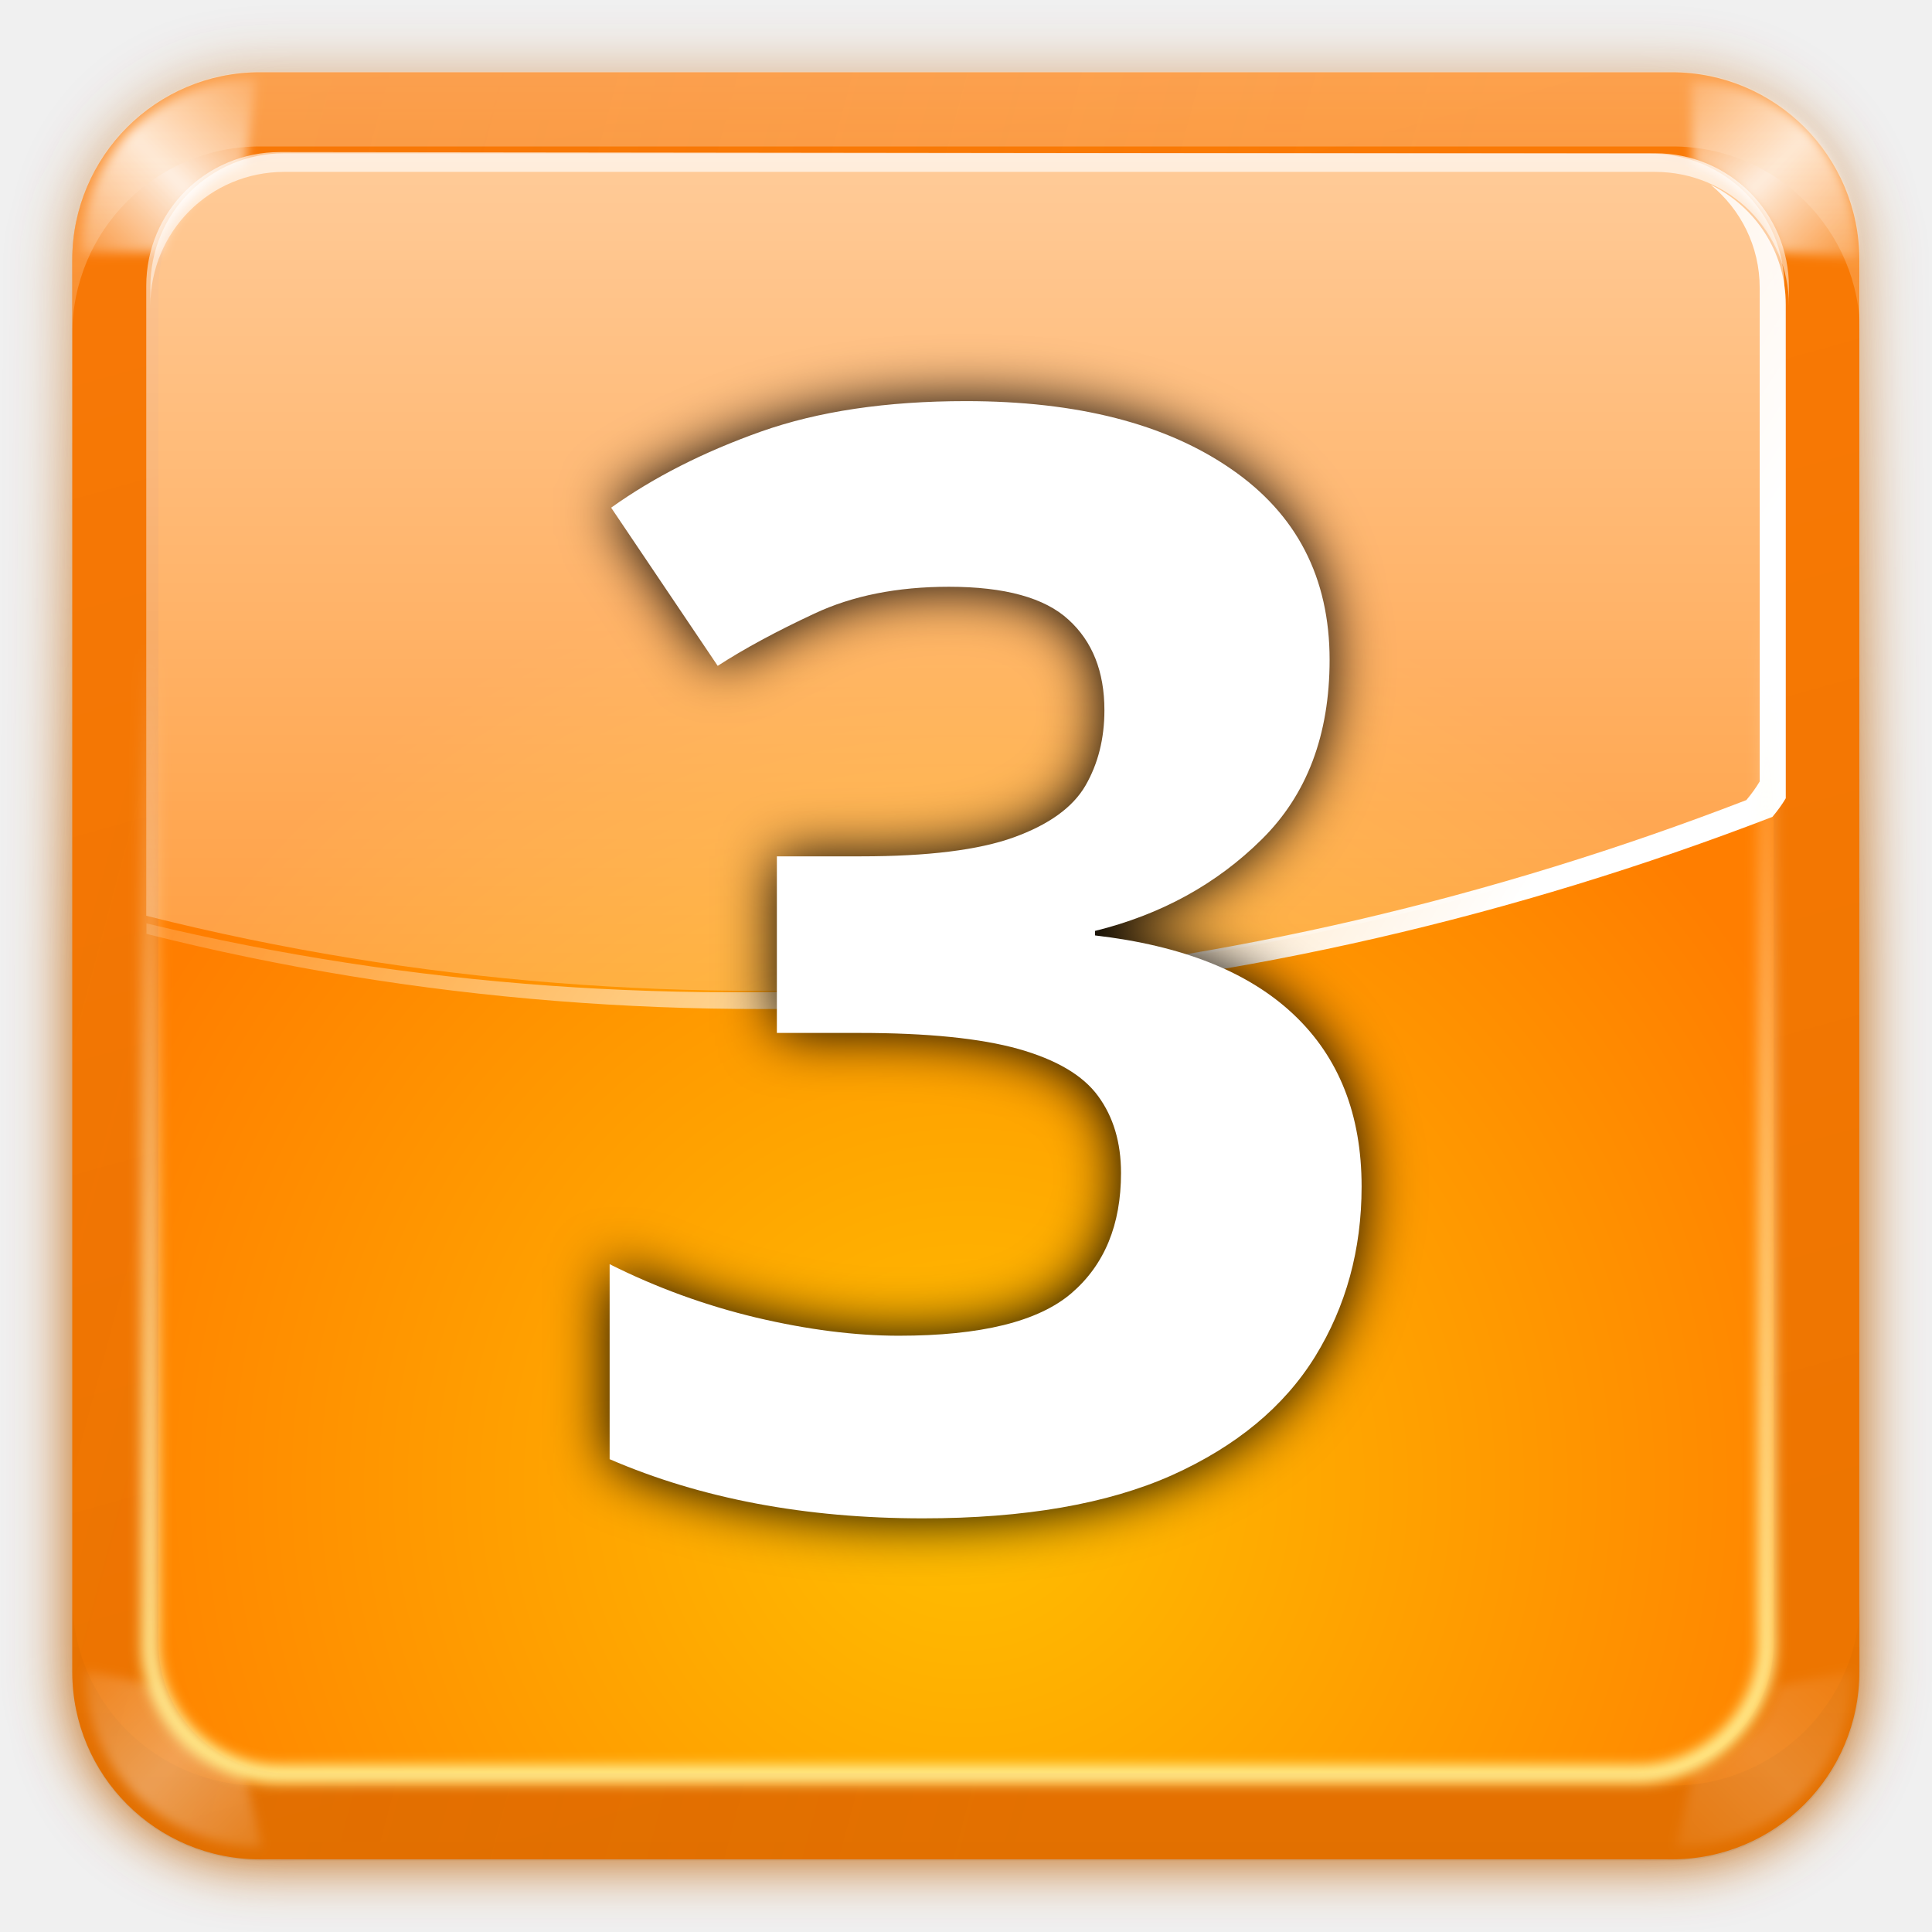
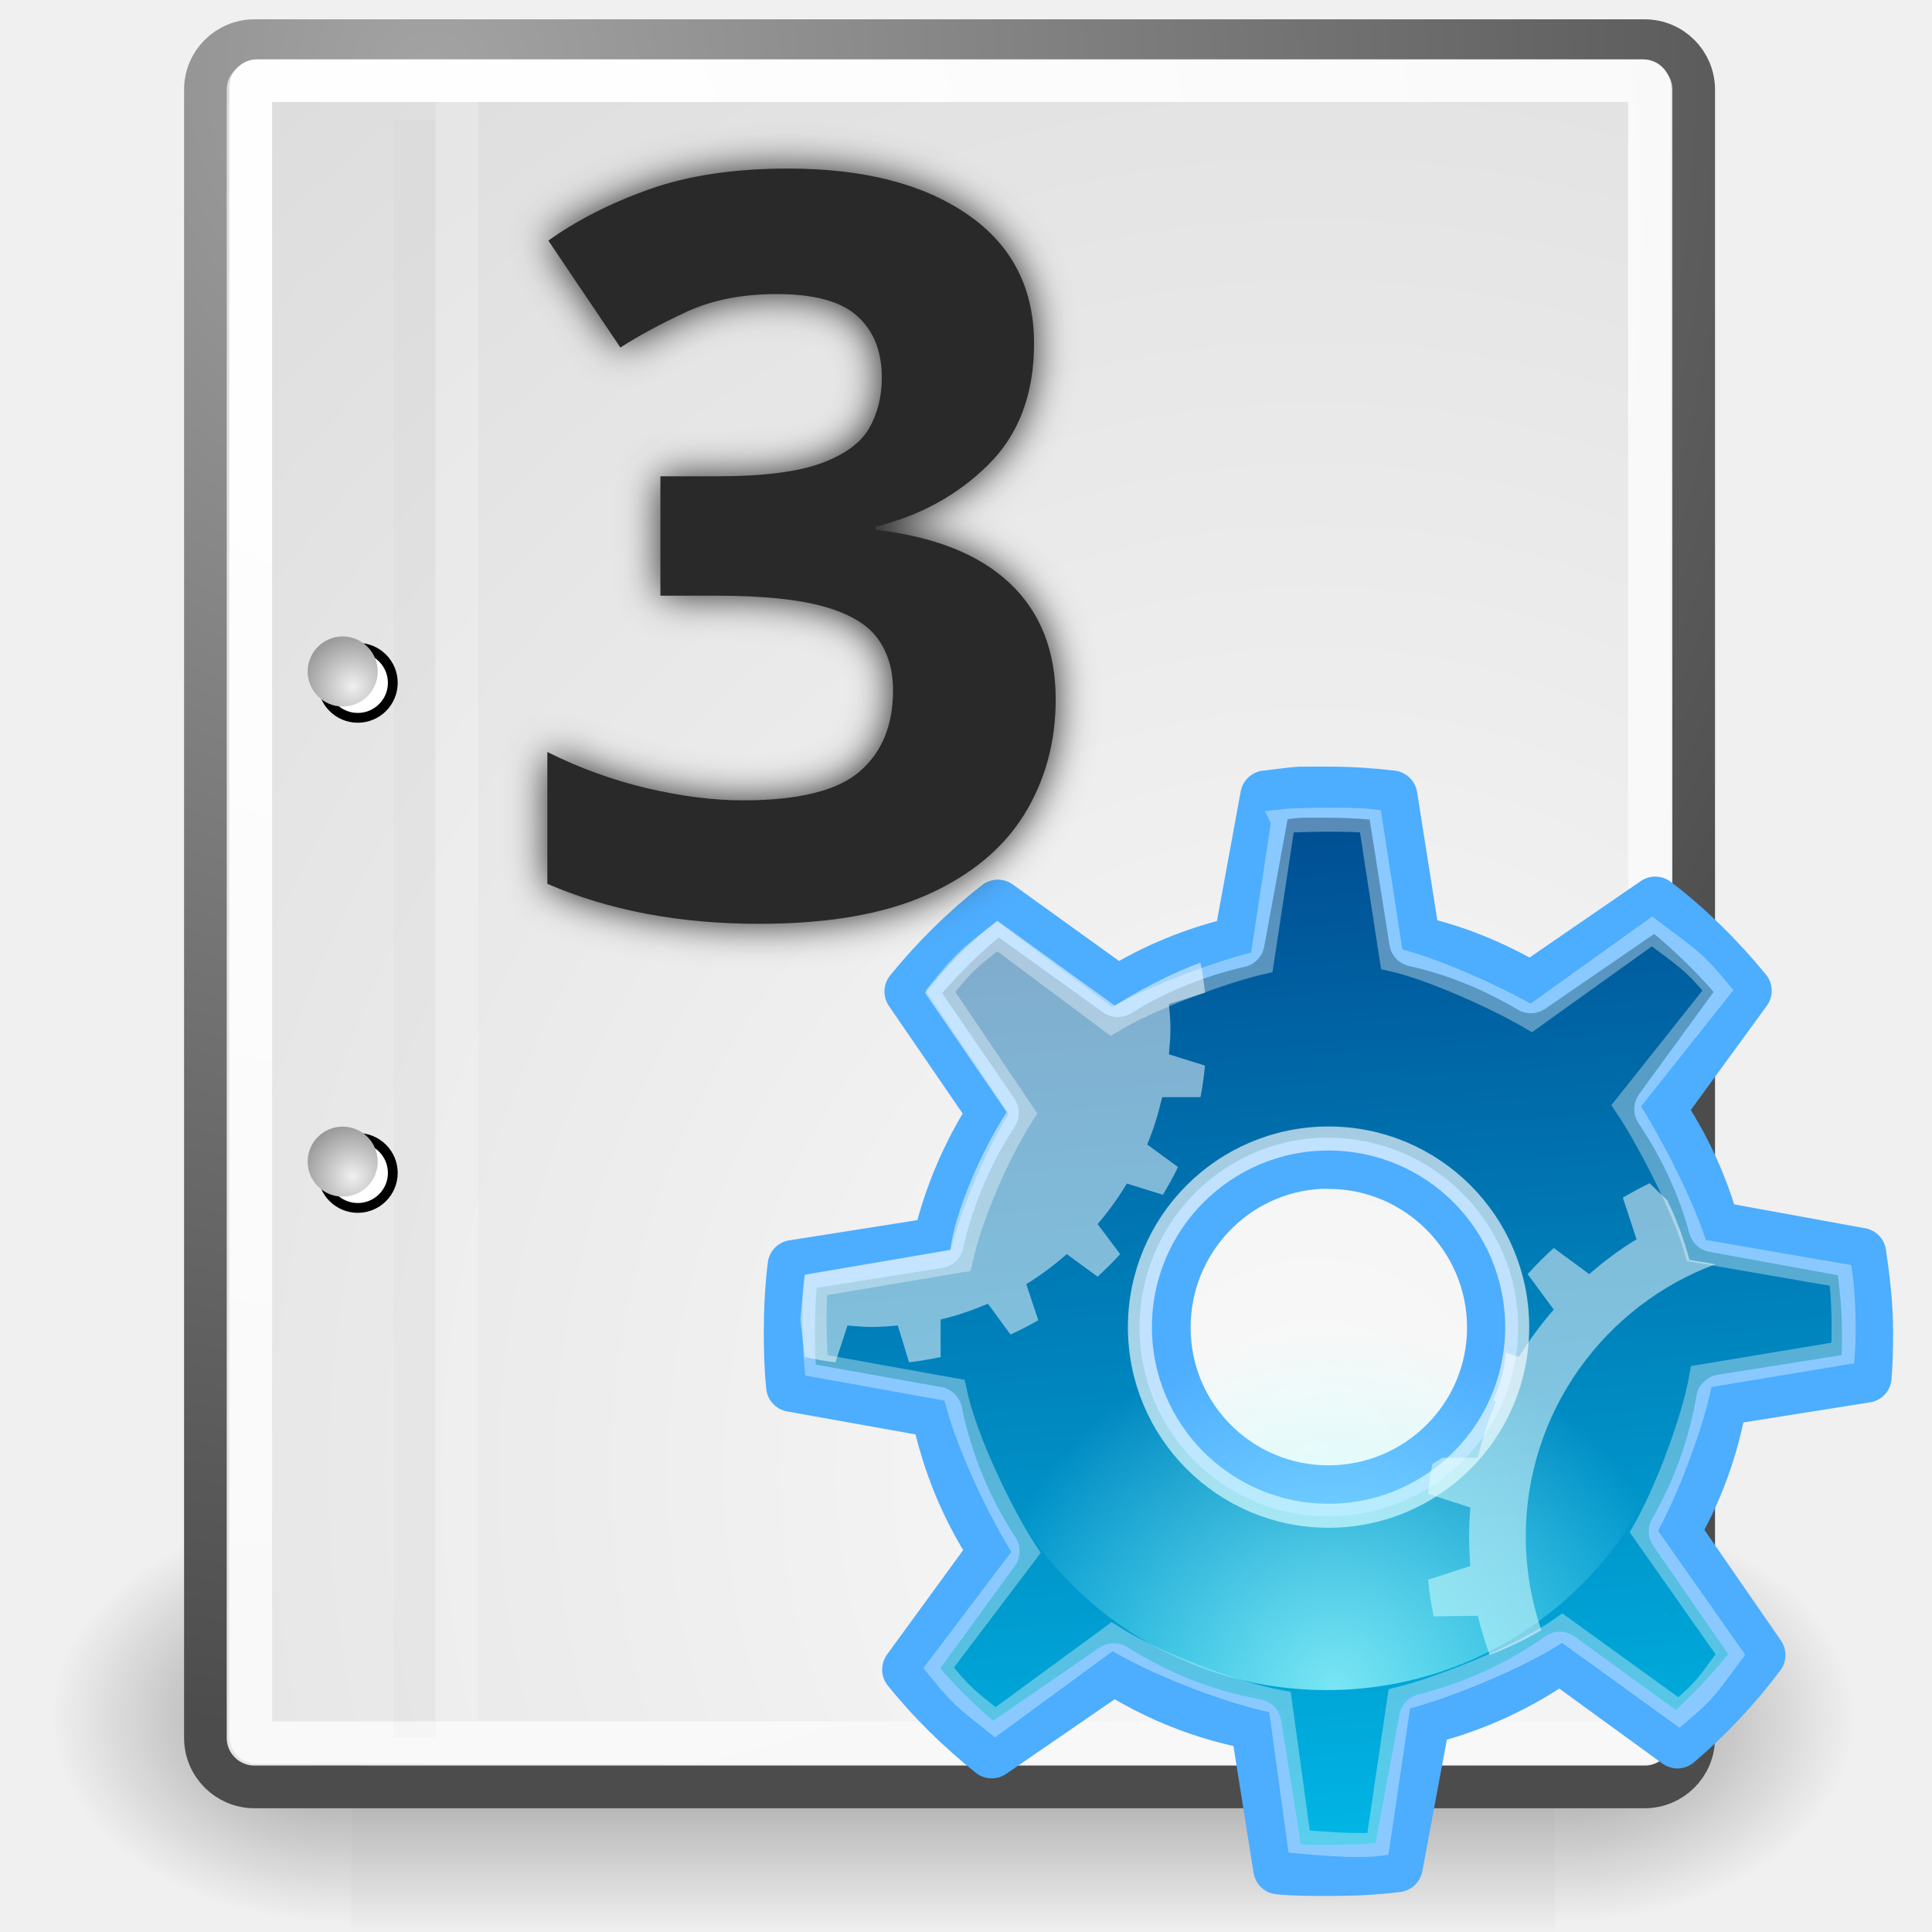
- <svg xmlns="http://www.w3.org/2000/svg" xmlns:xlink="http://www.w3.org/1999/xlink" width="100mm" height="100mm" version="1.1" viewBox="0 0 100 100" id="svg27">
-   <defs id="defs15">
-     <linearGradient id="a">
-       <stop stop-color="#fff" offset="0" id="stop1" />
-       <stop stop-color="#fff" stop-opacity="0" offset="1" id="stop2" />
-     </linearGradient>
-     <linearGradient id="linearGradient3289" x1="60.4" x2="60.4" y1="64.1" y2="-21" gradientTransform="translate(-.39 -3.51)" gradientUnits="userSpaceOnUse" xlink:href="#linearGradient6674" />
-     <linearGradient id="linearGradient6674">
-       <stop stop-color="#bf5e00" offset="0" id="stop3" />
-       <stop stop-color="#bf5e00" stop-opacity="0" offset="1" id="stop4" />
-     </linearGradient>
-     <filter id="filter3319" x="-0.04" y="-0.04" width="1.081" height="1.081">
-       <feGaussianBlur stdDeviation="1.618" id="feGaussianBlur4" />
-     </filter>
-     <linearGradient id="linearGradient6410" x1="39.7" x2="11.5" y1="114" y2="13" gradientTransform="matrix(.964 0 0 .964 -11.7 -11.7)" gradientUnits="userSpaceOnUse">
-       <stop stop-color="#ed7500" offset="0" id="stop5" />
-       <stop stop-color="#ff7b07" offset="1" id="stop6" />
-     </linearGradient>
-     <linearGradient id="linearGradient6680" x1="19.1" x2="80.1" y1="50.6" y2="66.9" gradientTransform="matrix(.964 0 0 .964 -11.7 -11.7)" gradientUnits="userSpaceOnUse" xlink:href="#linearGradient6674" />
-     <radialGradient id="radialGradient9692" cx="-64" cy="91.8" r="50.6" gradientTransform="matrix(.964 0 0 .964 11.7 -11.7)" gradientUnits="userSpaceOnUse">
-       <stop stop-color="#ffbf00" offset="0" id="stop7" />
-       <stop stop-color="#ff7e00" offset="1" id="stop8" />
-     </radialGradient>
-     <linearGradient id="linearGradient2816-2" x1="59.2" x2="59.2" y1="-31.7" y2="98.2" gradientTransform="matrix(.964 0 0 .964 -11.7 -11.7)" gradientUnits="userSpaceOnUse" xlink:href="#a" />
-     <linearGradient id="linearGradient6452" x1="21.5" x2="15.6" y1="21.7" y2="27.6" gradientTransform="translate(-.39 -3.51)" gradientUnits="userSpaceOnUse" spreadMethod="reflect" xlink:href="#a" />
-     <filter id="filter6458" x="-0.076" y="-0.073" width="1.152" height="1.145">
-       <feGaussianBlur stdDeviation=".284" id="feGaussianBlur8" />
-     </filter>
-     <linearGradient id="linearGradient6464" x1="21.5" x2="15.5" y1="21.7" y2="27.7" gradientUnits="userSpaceOnUse" spreadMethod="reflect" xlink:href="#a" />
-     <linearGradient id="linearGradient6637" x1="55.3" x2="55.3" y1="112" y2="74.9" gradientTransform="matrix(.964 0 0 .964 -11.7 -11.7)" gradientUnits="userSpaceOnUse">
-       <stop stop-color="#703700" offset="0" id="stop9" />
-       <stop stop-color="#bf5e00" stop-opacity="0" offset="1" id="stop10" />
-     </linearGradient>
-     <linearGradient id="linearGradient6470" x1="21.5" x2="14.4" y1="21.7" y2="28.9" gradientUnits="userSpaceOnUse" spreadMethod="reflect" xlink:href="#a" />
-     <linearGradient id="linearGradient6649" x1="62" x2="62" y1="15.9" y2="50.7" gradientTransform="matrix(.964 0 0 .964 -11.7 -11.7)" gradientUnits="userSpaceOnUse">
-       <stop stop-color="#ffdfbf" offset="0" id="stop11" />
-       <stop stop-color="#ffdfbf" stop-opacity="0" offset="1" id="stop12" />
-     </linearGradient>
-     <linearGradient id="linearGradient3231" x1="59.5" x2="59.5" y1="8.9" y2="47.2" gradientUnits="userSpaceOnUse" xlink:href="#a" />
-     <linearGradient id="linearGradient3233" x1="93.1" x2="31.6" y1="62.6" y2="23" gradientUnits="userSpaceOnUse" xlink:href="#a" />
-     <linearGradient id="linearGradient3243" x1="-61" x2="-59.4" y1="106" y2="45.6" gradientUnits="userSpaceOnUse">
-       <stop stop-color="#ffeb8b" offset="0" id="stop13" />
-       <stop stop-color="#fff" stop-opacity="0" offset="1" id="stop14" />
-     </linearGradient>
-     <filter id="filter3281" x="-0.015" y="-0.015" width="1.03" height="1.03">
-       <feGaussianBlur stdDeviation=".329" id="feGaussianBlur14" />
-     </filter>
-     <filter id="filter225" x="-0.092" y="-0.063" width="1.183" height="1.127" color-interpolation-filters="sRGB">
-       <feGaussianBlur stdDeviation="1.505" id="feGaussianBlur15" />
-     </filter>
-     <filter style="color-interpolation-filters:sRGB" id="filter1" x="-0.093" y="-0.062" width="1.187" height="1.124">
+ <svg xmlns="http://www.w3.org/2000/svg" xmlns:xlink="http://www.w3.org/1999/xlink" width="100mm" height="100mm" version="1.1" viewBox="0 0 100 100" id="svg36">
+   <defs id="defs22">
+     <filter id="filter1" x="-0.093" y="-0.062" width="1.187" height="1.124" color-interpolation-filters="sRGB">
      <feGaussianBlur stdDeviation="1.469" id="feGaussianBlur1" />
    </filter>
+     <linearGradient id="linearGradient3120">
+       <stop offset="0" id="stop1" />
+       <stop stop-opacity="0" offset="1" id="stop2" />
+     </linearGradient>
+     <linearGradient id="linearGradient6715" x1="303" x2="303" y1="367" y2="610" gradientTransform="matrix(2.77 0 0 1.97 -1892 -873)" gradientUnits="userSpaceOnUse">
+       <stop stop-opacity="0" offset="0" id="stop3" />
+       <stop offset=".5" id="stop4" />
+       <stop stop-opacity="0" offset="1" id="stop5" />
+     </linearGradient>
+     <radialGradient id="radialGradient6717" cx="606" cy="487" r="117" gradientTransform="matrix(2.77 0 0 1.97 -1892 -873)" gradientUnits="userSpaceOnUse" xlink:href="#linearGradient3120" />
+     <radialGradient id="radialGradient6719" cx="606" cy="487" r="117" gradientTransform="matrix(-2.77 0 0 1.97 113 -873)" gradientUnits="userSpaceOnUse" xlink:href="#linearGradient3120" />
+     <radialGradient id="radialGradient15658" cx="34" cy="35.7" r="86.7" gradientTransform="matrix(8.02 0 0 8.69 -14.2 -23.1)" gradientUnits="userSpaceOnUse">
+       <stop stop-color="#fafafa" offset="0" id="stop6" />
+       <stop stop-color="#bbb" offset="1" id="stop7" />
+     </radialGradient>
+     <radialGradient id="radialGradient15656" cx="8.82" cy="3.76" r="37.8" gradientTransform="matrix(8.08 0 0 8.62 13.8 -17.7)" gradientUnits="userSpaceOnUse">
+       <stop stop-color="#a3a3a3" offset="0" id="stop8" />
+       <stop stop-color="#4c4c4c" offset="1" id="stop9" />
+     </radialGradient>
+     <radialGradient id="radialGradient15668" cx="8.14" cy="7.27" r="38.2" gradientTransform="matrix(8.08 0 0 8.62 13.8 -17.7)" gradientUnits="userSpaceOnUse">
+       <stop stop-color="#fff" offset="0" id="stop10" />
+       <stop stop-color="#f8f8f8" offset="1" id="stop11" />
+     </radialGradient>
+     <radialGradient id="radialGradient2283" cx="20.9" cy="115" r="5.26" gradientTransform="matrix(.23 0 0 .23 4.61 3.98)" gradientUnits="userSpaceOnUse">
+       <stop stop-color="#F0F0F0" offset="0" id="stop12" />
+       <stop stop-color="#9a9a9a" offset="1" id="stop13" />
+     </radialGradient>
+     <radialGradient id="radialGradient2285" cx="20.9" cy="64.6" r="5.26" gradientTransform="matrix(.23 0 0 .23 4.61 3.98)" gradientUnits="userSpaceOnUse">
+       <stop stop-color="#F0F0F0" offset="0" id="stop14" />
+       <stop stop-color="#9a9a9a" offset="1" id="stop15" />
+     </radialGradient>
+     <linearGradient id="linearGradient3773" x1="381" x2="400" y1="12.2" y2="296" gradientTransform="matrix(.944 0 0 .944 463 149)" gradientUnits="userSpaceOnUse">
+       <stop stop-color="#004c91" offset="0" id="stop16" />
+       <stop stop-color="#00d7ff" offset="1" id="stop17" />
+     </linearGradient>
+     <linearGradient id="linearGradient3" x1="720" x2="941" y1="264" y2="264" gradientTransform="matrix(3.27 0 0 3.27 764 -250)" gradientUnits="userSpaceOnUse">
+       <stop stop-color="#4dadff" offset="0" id="stop18" />
+       <stop stop-color="#0000c0" offset=".263" id="stop19" />
+       <stop stop-color="#4dadff" offset="1" id="stop20" />
+     </linearGradient>
+     <radialGradient id="radialGradient3970-8-37" cx="393" cy="808" r="16.2" gradientTransform="matrix(4.34 0 0 4.34 -876 -3175)" gradientUnits="userSpaceOnUse">
+       <stop stop-color="#a8ffff" stop-opacity=".718" offset="0" id="stop21" />
+       <stop stop-color="#a8ffff" stop-opacity="0" offset="1" id="stop22" />
+     </radialGradient>
+     <linearGradient id="linearGradient6715-7" y2="609.51" gradientUnits="userSpaceOnUse" x2="302.86" gradientTransform="matrix(2.7744,0,0,1.9697,-1892.2,-872.89)" y1="366.65" x1="302.86">
+       <stop id="stop5050" style="stop-color:black;stop-opacity:0" offset="0" />
+       <stop id="stop5056" style="stop-color:black" offset=".5" />
+       <stop id="stop5052" style="stop-color:black;stop-opacity:0" offset="1" />
+     </linearGradient>
+     <radialGradient id="radialGradient6717-8" xlink:href="#linearGradient3120" gradientUnits="userSpaceOnUse" cy="486.65" cx="605.71" gradientTransform="matrix(2.7744,0,0,1.9697,-1891.6,-872.89)" r="117.14" />
+     <radialGradient id="radialGradient6719-4" xlink:href="#linearGradient3120" gradientUnits="userSpaceOnUse" cy="486.65" cx="605.71" gradientTransform="matrix(-2.7744,0,0,1.9697,112.76,-872.89)" r="117.14" />
+     <radialGradient id="radialGradient15658-3" gradientUnits="userSpaceOnUse" cy="35.737" cx="33.967" gradientTransform="matrix(8.018478,0,0,8.691437,-14.19716,-23.12076)" r="86.708">
+       <stop id="stop260" style="stop-color:#fafafa" offset="0" />
+       <stop id="stop261" style="stop-color:#bbbbbb" offset="1" />
+     </radialGradient>
+     <radialGradient id="radialGradient15656-6" gradientUnits="userSpaceOnUse" cy="3.756" cx="8.824" gradientTransform="matrix(8.083428,0,0,8.622146,13.79977,-17.72398)" r="37.752">
+       <stop id="stop270" style="stop-color:#a3a3a3" offset="0" />
+       <stop id="stop271" style="stop-color:#4c4c4c" offset="1" />
+     </radialGradient>
+     <radialGradient id="radialGradient15668-1" gradientUnits="userSpaceOnUse" cy="7.268" cx="8.144" gradientTransform="matrix(8.083428,0,0,8.622146,13.79977,-17.72398)" r="38.159">
+       <stop id="stop15664" style="stop-color:#ffffff" offset="0" />
+       <stop id="stop15666" style="stop-color:#f8f8f8" offset="1" />
+     </radialGradient>
+     <radialGradient id="radialGradient2283-0" gradientUnits="userSpaceOnUse" cx="20.892" cy="114.57" r="5.256" gradientTransform="matrix(0.2297,0,0,0.2297,4.6135,3.9798)">
+       <stop id="stop15566" style="stop-color:#F0F0F0" offset="0" />
+       <stop id="stop15568" style="stop-color:#9a9a9a" offset="1" />
+     </radialGradient>
+     <radialGradient id="radialGradient2285-6" gradientUnits="userSpaceOnUse" cx="20.892" cy="64.568" r="5.257" gradientTransform="matrix(0.2297,0,0,0.2297,4.6135,3.9798)">
+       <stop id="stop15573" style="stop-color:#F0F0F0" offset="0" />
+       <stop id="stop15575" style="stop-color:#9a9a9a" offset="1" />
+     </radialGradient>
+     <linearGradient id="linearGradient3773-3" y2="296.077" gradientUnits="userSpaceOnUse" x2="399.815" gradientTransform="matrix(0.9435935,0,0,0.9435935,462.7199,149.2096)" y1="12.23" x1="380.808">
+       <stop id="stop53300" style="stop-color:#004c91;stop-opacity:1;" offset="0" />
+       <stop id="stop53302" style="stop-color:#00d7ff;stop-opacity:1;" offset="1" />
+     </linearGradient>
+     <linearGradient xlink:href="#linearGradient14853" id="linearGradient3-2" x1="720.005" y1="264.056" x2="940.927" y2="264.056" gradientUnits="userSpaceOnUse" />
+     <linearGradient id="linearGradient14853" x1="50.01" x2="63.5" y1="99.98" gradientTransform="matrix(3.26869,0,0,3.268851,763.5106,-250.1769)" gradientUnits="userSpaceOnUse">
+       <stop stop-color="#37a3ff" offset="0" id="stop7-0" style="stop-color:#4dadff;stop-opacity:1" />
+       <stop stop-color="#000091" offset=".263" id="stop9-6" style="stop-color:#0000c0;stop-opacity:1" />
+       <stop stop-color="#37a3ff" offset="1" id="stop11-1" style="stop-color:#4dadff;stop-opacity:1" />
+     </linearGradient>
+     <radialGradient id="radialGradient3970-8" cx="393.3" cy="808.2" r="16.25" gradientTransform="matrix(4.340868,0,0,4.341082,-875.5931,-3174.519)" gradientUnits="userSpaceOnUse">
+       <stop stop-color="#a8ffff" stop-opacity=".718" offset="0" id="stop23" />
+       <stop stop-color="#a8ffff" stop-opacity="0" offset="1" id="stop25" />
+     </radialGradient>
  </defs>
-   <rect transform="matrix(.964 0 0 .964 -11.3 -8.29)" x="15.6" y="12.5" width="96" height="96" rx="10.1" fill="url(#linearGradient3289)" filter="url(#filter3319)" id="rect15" />
-   <g stroke-width=".964" id="g18">
-     <rect x="3.74" y="3.74" width="92.5" height="92.5" rx="9.71" fill="url(#linearGradient6410)" id="rect16" />
-     <rect x="3.74" y="3.74" width="92.5" height="92.5" rx="9.71" fill="url(#linearGradient6680)" opacity=".083" id="rect17" />
-     <rect transform="scale(-1,1)" x="-91.8" y="8.19" width="83.6" height="83.6" rx="6.75" fill="url(#radialGradient9692)" id="rect18" />
-     <path d="m14.5 7.87c-3.85 0-6.93 3.08-6.93 6.93v32.6c27.9 7.04 57.4 4.22 84.1-6.05 0.272-0.321 0.506-0.648 0.693-0.964v-25.5c0-3.85-3.08-6.93-6.93-6.93z" fill="url(#linearGradient2816-2)" id="path18" />
+   <g id="g4" transform="matrix(0.2645833,0,0,0.2645833,-0.1980492,0.1675148)">
+     <g id="g6707" transform="matrix(0.1757739,0,0,0.1742128,343.5451,320.446)">
+       <rect id="rect6709" style="color:#000000;opacity:0.402;fill:url(#linearGradient6715-7)" height="478.36" width="1339.6" y="-150.7" x="-1559.3" />
+       <path id="path6711" style="color:#000000;opacity:0.402;fill:url(#radialGradient6717-8)" d="m -219.62,-150.68 v 478.33 c 142.88,0.9 345.4,-107.17 345.4,-239.2 0,-132.02 -159.44,-239.13 -345.4,-239.13 z" />
+       <path id="path6713" style="color:#000000;opacity:0.402;fill:url(#radialGradient6719-4)" d="m -1559.3,-150.68 v 478.33 c -142.8,0.9 -345.4,-107.17 -345.4,-239.2 0,-132.02 159.5,-239.13 345.4,-239.13 z" />
+     </g>
+     <rect id="rect15391" style="color:#000000;display:block;fill:url(#radialGradient15658-3);stroke:url(#radialGradient15656-6);stroke-width:8.348;stroke-linecap:round;stroke-linejoin:round" ry="9.592" height="341.613" width="291.148" y="7.321" x="40.932" />
+     <rect id="rect15660" style="color:#000000;display:block;fill:none;stroke:url(#radialGradient15668-1);stroke-width:8.348;stroke-linecap:round;stroke-linejoin:round" rx="1.244" ry="1.244" height="325.134" width="273.625" y="15.147" x="49.802" />
+     <g id="g2270" transform="matrix(8.348321,0,0,8.348321,-8.800392,-23.4379)">
+       <g id="g1440" style="fill:#ffffff;stroke:#000000" transform="matrix(0.2297,0,0,0.2297,4.9671,4.245)">
+         <path id="path1448" d="m 23.428,113.07 c 0,1.97 -1.6,3.57 -3.573,3.57 -1.974,0 -3.573,-1.6 -3.573,-3.57 0,-1.97 1.6,-3.57 3.573,-3.57 1.973,0 3.573,1.6 3.573,3.57 z" />
+         <path id="path1456" d="m 23.428,63.07 c 0,1.973 -1.6,3.573 -3.573,3.573 -1.974,0 -3.573,-1.6 -3.573,-3.573 0,-1.974 1.6,-3.573 3.573,-3.573 1.973,0 3.573,1.6 3.573,3.573 z" />
+       </g>
+       <path id="path15570" style="fill:url(#radialGradient2283-0)" d="m 9.995,29.952 c 0,0.454 -0.367,0.821 -0.821,0.821 -0.454,0 -0.821,-0.368 -0.821,-0.821 0,-0.453 0.367,-0.82 0.821,-0.82 0.453,0 0.821,0.367 0.821,0.82 z" />
+       <path id="path15577" style="fill:url(#radialGradient2285-6)" d="m 9.995,18.467 c 0,0.453 -0.367,0.821 -0.821,0.821 -0.454,0 -0.821,-0.368 -0.821,-0.821 0,-0.453 0.367,-0.821 0.821,-0.821 0.453,0 0.821,0.368 0.821,0.821 z" />
+     </g>
+     <path id="path15672" style="fill:none;stroke:#000000;stroke-width:8.253;stroke-opacity:0.018" d="M 81.859,22.747 V 339.207" />
+     <path id="path15674" style="fill:none;stroke:#ffffff;stroke-width:8.348;stroke-opacity:0.205" d="M 90.157,18.792 V 336.178" />
+     <g id="g3" transform="translate(-569.8359,-4.261593)">
+       <path id="path3243" style="color:#000000;fill:url(#linearGradient3773-3);stroke:url(#linearGradient3-2);stroke-width:10;stroke-linecap:round;stroke-linejoin:round;stroke-dasharray:none" d="m 824.942,158.605 c -2.229,0.152 -4.392,0.497 -6.573,0.747 h -0.15 l -5.229,28.532 c -8.52,1.941 -16.537,5.234 -23.75,9.71 L 765.786,180.713 c -6.341,4.922 -12.109,10.663 -17.179,16.88 l 16.282,23.753 c -4.944,7.551 -8.661,16.18 -10.755,25.245 v 0.146 l -28.382,4.481 c -0.519,4.241 -0.747,8.619 -0.747,12.996 0,3.583 0.099,7.119 0.448,10.608 l 28.382,5.078 c 2.019,9.855 5.853,19.062 11.203,27.187 l -16.88,23.153 c 4.834,6.004 10.415,11.468 16.432,16.283 l 23.902,-16.429 c 8.351,5.327 17.675,9.065 27.784,10.904 l 4.481,28.231 c 3.183,0.292 6.451,0.301 9.71,0.301 4.603,0 9,-0.174 13.443,-0.748 l 5.379,-28.833 c 9.597,-2.384 18.61,-6.531 26.439,-12.098 l 23.007,16.73 c 5.962,-5.073 11.421,-10.909 16.133,-17.176 l -16.73,-24.201 c 4.528,-7.824 7.669,-16.457 9.258,-25.692 l 28.235,-4.481 c 0.244,-2.948 0.296,-5.802 0.296,-8.816 0,-5.229 -0.607,-10.358 -1.345,-15.385 l -28.677,-5.229 c -2.248,-8.299 -5.939,-16.043 -10.608,-23.002 l 16.88,-23.155 c -5.233,-6.398 -11.2,-12.31 -17.778,-17.328 l -24.347,16.73 c -6.997,-4.139 -14.529,-7.314 -22.706,-9.112 l -4.481,-28.382 c -4.081,-0.48 -8.191,-0.747 -12.399,-0.747 -1.138,0 -2.309,-0.036 -3.437,0 -0.55,0.017 -1.091,-0.032 -1.641,0 -0.15,0.009 -0.301,-0.01 -0.447,0 z m 3.884,72.599 c 0.545,-0.028 1.086,0 1.641,0 17.684,0 32.115,14.435 32.115,32.119 0,17.679 -14.43,31.964 -32.115,31.964 -17.684,0 -31.969,-14.285 -31.969,-31.964 0,-17.129 13.41,-31.259 30.328,-32.119 z" />
+       <circle id="path3283" style="color:#000000;opacity:0.648;fill:none;stroke:#ffffff;stroke-width:4.702" cx="830.486" cy="263.252" r="36.901" />
+       <path id="path3285" style="color:#000000;opacity:0.347;fill:none;stroke:#ffffff;stroke-width:4.702" d="m 821.631,164.253 -4.199,27.624 c -7.989,1.819 -22.682,7.383 -29.439,11.579 l -22.334,-16.67 c -5.943,4.614 -6.35,4.927 -11.102,10.754 l 16.147,23.948 c -4.631,7.081 -10.2,19.701 -12.198,28.72 l -28.296,4.768 c -0.487,3.973 -0.253,12.479 0.075,15.747 l 27.028,4.871 c 1.892,9.239 8.971,24.107 13.988,31.724 l -17.092,22.584 c 4.531,5.624 5.438,6.141 11.078,10.655 l 22.852,-16.744 c 7.833,4.994 23.374,11.068 32.848,12.794 l 3.747,27.276 c 2.986,0.273 11.233,1.034 15.399,0.498 l 4.199,-28.395 c 8.995,-2.238 24.54,-8.619 31.875,-13.838 l 22.833,16.495 c 5.591,-4.758 5.642,-5.473 10.058,-11.351 l -16.918,-24.046 c 4.246,-7.335 9.738,-21.681 11.228,-30.337 l 27.699,-4.594 c 0.23,-2.765 0.245,-10.462 -0.447,-15.178 l -28.221,-4.867 c -2.106,-7.782 -9.338,-21.798 -13.716,-28.325 l 17.938,-22.58 c -4.904,-5.998 -6.729,-6.821 -12.893,-11.525 l -23.623,16.919 c -6.559,-3.88 -19.64,-9.794 -27.304,-11.479 l -4.171,-27.028 c -3.827,-0.45 -14.858,-0.25 -17.04,0 z" />
+       <path id="path3767" style="color:#000000;opacity:0.5;fill:#ffffff;stroke-width:4.702" d="m 765.711,183.759 c -6.34,4.922 -9.11,7.875 -14.179,14.092 l 15.998,23.344 c -4.944,7.518 -10.149,19.593 -11.038,26.938 l -28.506,4.909 c -0.324,2.647 -0.817,8.713 -0.817,8.713 l 0.831,7.345 c 2.011,0.418 3.951,0.804 6.025,1.03 l 2.351,-7.199 c 1.617,0.132 3.195,0.292 4.849,0.292 1.651,0 3.378,-0.16 4.996,-0.292 l 2.204,7.199 c 2.075,-0.226 4.16,-0.611 6.171,-1.03 v -7.345 c 3.224,-0.752 6.263,-1.824 9.257,-3.084 l 4.41,6.023 c 1.89,-0.856 3.644,-1.768 5.435,-2.793 l -2.351,-7.053 c 2.807,-1.702 5.464,-3.738 7.932,-5.877 l 6.028,4.41 c 1.528,-1.396 3.014,-2.878 4.406,-4.41 l -4.406,-5.877 c 2.135,-2.473 4.025,-5.125 5.727,-7.932 l 7.053,2.201 c 1.025,-1.791 2.088,-3.545 2.939,-5.435 l -6.023,-4.406 c 1.265,-2.995 2.186,-6.033 2.939,-9.258 h 7.495 c 0.414,-2.012 0.654,-4.095 0.879,-6.174 l -7.053,-2.201 c 0.136,-1.617 0.296,-3.348 0.296,-4.998 0,-1.65 -0.16,-3.23 -0.296,-4.849 l 7.053,-2.204 c -0.212,-1.974 -0.494,-3.959 -0.879,-5.877 -5.398,1.877 -12.004,5.422 -16.781,8.386 z" />
+       <path id="path3770" style="color:#000000;opacity:0.5;fill:#ffffff;stroke-width:4.702" d="m 893.294,235.109 c -1.806,0.851 -3.512,1.815 -5.238,2.798 l 2.68,8.158 c -3.277,1.984 -6.371,4.326 -9.254,6.818 l -6.94,-5.111 c -1.787,1.627 -3.489,3.324 -5.111,5.111 l 5.111,6.94 c -2.492,2.882 -4.829,5.976 -6.818,9.254 l -2.558,-0.851 c -0.221,3.291 -1.11,6.399 -2.436,9.254 l 0.489,0.362 c -1.472,3.494 -2.657,7.199 -3.531,10.96 h -6.94 c -0.639,0.4 -1.27,0.87 -1.947,1.218 -0.367,1.951 -0.635,3.842 -0.851,5.84 l 8.275,2.68 c -0.155,1.885 -0.24,3.795 -0.24,5.722 0,1.928 0.085,3.837 0.24,5.722 l -8.275,2.68 c 0.263,2.417 0.611,4.834 1.096,7.18 l 8.642,-0.122 c 0.602,2.586 1.425,5.21 2.313,7.674 3.503,-1.354 6.931,-2.962 10.105,-4.871 -1.933,-5.718 -3.042,-11.891 -3.042,-18.262 0,-24.441 15.479,-45.313 37.132,-53.325 l -5.111,-0.851 c -1.049,-3.87 -2.407,-7.66 -4.142,-11.205 -0.047,-0.103 -0.066,-0.259 -0.118,-0.362 l -0.244,-0.244 z" />
+       <ellipse cx="830.138" cy="263.714" fill="url(#radialGradient3970-8)" stroke-width="4.341" id="ellipse39" style="fill:url(#radialGradient3970-8)" rx="70.541" ry="70.545" />
+     </g>
  </g>
-   <path transform="matrix(.964 0 0 .964 -11.3 -8.29)" d="m25.5 12.8c-4.69 0-9.4 3.57-9.4 9.4l4.27-0.059c0.452-2.13 2.85-4.27 4.53-4.6z" fill="url(#linearGradient6452)" filter="url(#filter6458)" opacity=".888" id="path19" />
-   <path transform="matrix(-.964 0 0 .964 112 -11.7)" d="m25.4 16.5c-4.69 0-8.97 3.66-8.97 9.48l4.35-0.315c0.452-2.13 2.85-4.27 4.53-4.6z" fill="url(#linearGradient6464)" filter="url(#filter6458)" opacity=".869" id="path20" />
-   <path d="m3.74 82.7v3.88c0 5.38 4.34 9.72 9.72 9.72h73.1c5.38 0 9.72-4.34 9.72-9.72v-3.88c0 5.38-4.34 9.72-9.72 9.72h-73.1c-5.38 0-9.72-4.34-9.72-9.72z" fill="url(#linearGradient6637)" opacity=".083" stroke-width=".964" id="path21" />
-   <path transform="matrix(.964 0 0 -.964 -11.7 112)" d="m26.2 17c-4.69 0-9.48 3.66-9.48 9.48l4.01-0.825c0.452-2.13 2.85-4.27 4.53-4.6z" fill="url(#linearGradient6470)" filter="url(#filter6458)" opacity=".326" id="path22" />
-   <path transform="matrix(-.964 0 0 -.964 112 112)" d="m26.2 17c-4.69 0-9.48 3.66-9.48 9.48l4.01-0.825c0.452-2.13 2.85-4.27 4.53-4.6z" fill="url(#linearGradient6470)" filter="url(#filter6458)" opacity=".176" id="path23" />
-   <path d="m3.74 17.3v-3.88c0-5.38 4.34-9.72 9.72-9.72h73.1c5.38 0 9.72 4.34 9.72 9.72v3.88c0-5.38-4.34-9.72-9.72-9.72h-73.1c-5.38 0-9.72 4.34-9.72 9.72z" fill="url(#linearGradient6649)" opacity=".389" stroke-width=".964" id="path24" />
-   <g transform="matrix(.964 0 0 .964 -11.7 -12.6)" id="g26">
-     <path d="m27.4 21.3c-3.99 0-7.19 3.2-7.19 7.19v1c0-3.99 3.2-7.19 7.19-7.19h73.6c3.99 0 7.19 3.2 7.19 7.19v-1c0-3.99-3.2-7.19-7.19-7.19z" fill="url(#linearGradient3231)" id="path25" />
-     <path d="m104 23c1.6 1.32 2.62 3.29 2.62 5.53v26.5c-0.193 0.328-0.437 0.667-0.719 1-27.2 10.5-57.3 13.5-85.9 6.62v0.562c29 7.31 59.6 4.38 87.3-6.28 0.282-0.333 0.525-0.672 0.719-1v-26.5c0-2.85-1.64-5.27-4.03-6.44z" fill="url(#linearGradient3233)" id="path26" />
+   <g transform="matrix(.676 0 0 .676 7 -5.31)" fill="#292929" font-family="Ubuntu" font-size="78.8px" font-weight="bold" stroke-width=".492" id="g36">
+     <text x="28.554" y="77.809" filter="url(#filter1)" style="font-variant-caps:normal;font-variant-east-asian:normal;font-variant-ligatures:normal;font-variant-numeric:normal;line-height:1.25" xml:space="preserve" id="text35">
+       <tspan x="28.554" y="77.809" fill="#292929" font-family="Ubuntu" font-size="78.8px" font-weight="bold" stroke-width=".492" style="font-variant-caps:normal;font-variant-east-asian:normal;font-variant-ligatures:normal;font-variant-numeric:normal" id="tspan35">3</tspan>
+     </text>
+     <text x="28.554" y="77.809" style="font-variant-caps:normal;font-variant-east-asian:normal;font-variant-ligatures:normal;font-variant-numeric:normal;line-height:1.25" xml:space="preserve" id="text36">
+       <tspan x="28.554" y="77.809" fill="#292929" font-family="Ubuntu" font-size="78.8px" font-weight="bold" stroke-width=".492" style="font-variant-caps:normal;font-variant-east-asian:normal;font-variant-ligatures:normal;font-variant-numeric:normal" id="tspan36">3</tspan>
+     </text>
  </g>
-   <rect transform="matrix(-.964 0 0 .964 -11.7 -11.7)" x="-107" y="20.6" width="86.8" height="86.8" rx="7" fill="none" filter="url(#filter3281)" stroke="url(#linearGradient3243)" stroke-linecap="round" stroke-linejoin="round" id="rect26" />
-   <text x="28.554" y="77.809" fill="#ffffff" font-family="Ubuntu" font-size="78.8px" font-weight="bold" stroke-width="0.492" style="line-height:1.25;font-variant-ligatures:normal;font-variant-caps:normal;font-variant-numeric:normal;font-variant-east-asian:normal;fill:#000000;fill-opacity:1;filter:url(#filter1)" xml:space="preserve" id="text1">
-     <tspan x="28.554" y="77.809" fill="#ffffff" font-family="Ubuntu" font-size="78.8px" font-weight="bold" stroke-width="0.492" style="font-variant-ligatures:normal;font-variant-caps:normal;font-variant-numeric:normal;font-variant-east-asian:normal;fill:#000000;fill-opacity:1" id="tspan1">3</tspan>
-   </text>
-   <text x="28.554" y="77.809" fill="#ffffff" font-family="Ubuntu" font-size="78.8px" font-weight="bold" stroke-width="0.492" style="line-height:1.25;font-variant-ligatures:normal;font-variant-caps:normal;font-variant-numeric:normal;font-variant-east-asian:normal" xml:space="preserve" id="text27">
-     <tspan x="28.554" y="77.809" fill="#ffffff" font-family="Ubuntu" font-size="78.8px" font-weight="bold" stroke-width="0.492" style="font-variant-ligatures:normal;font-variant-caps:normal;font-variant-numeric:normal;font-variant-east-asian:normal" id="tspan27">3</tspan>
-   </text>
</svg>
